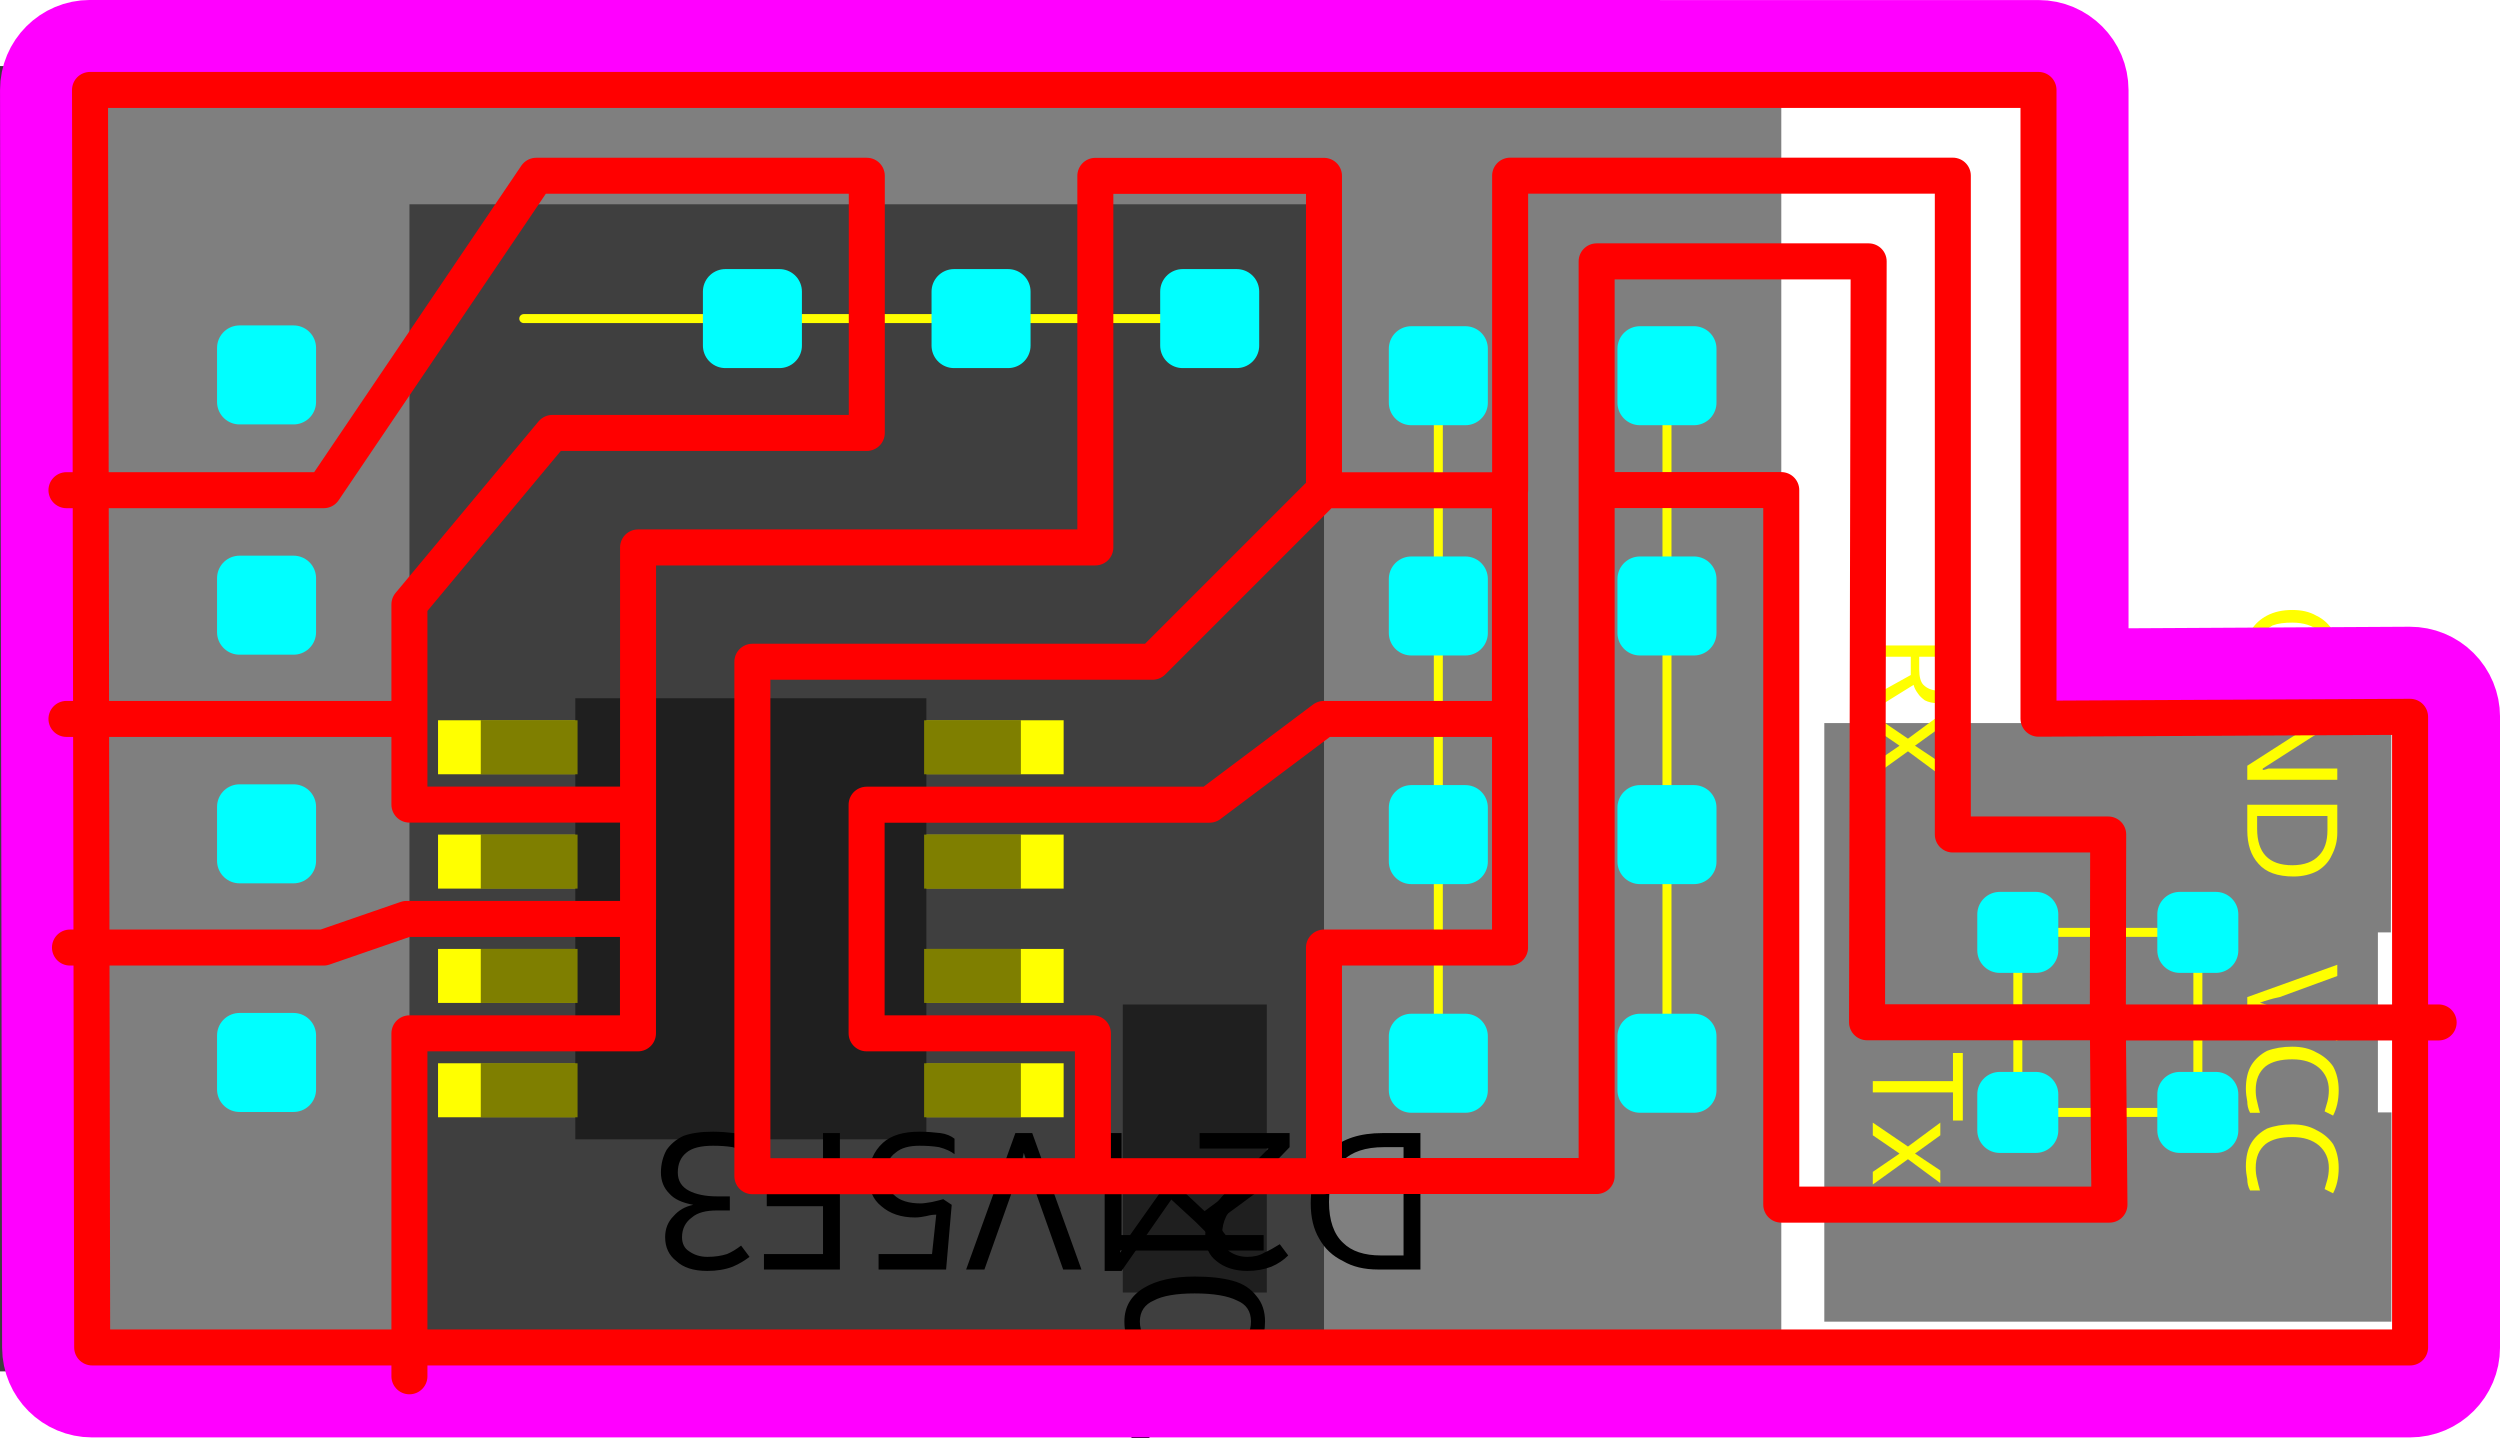
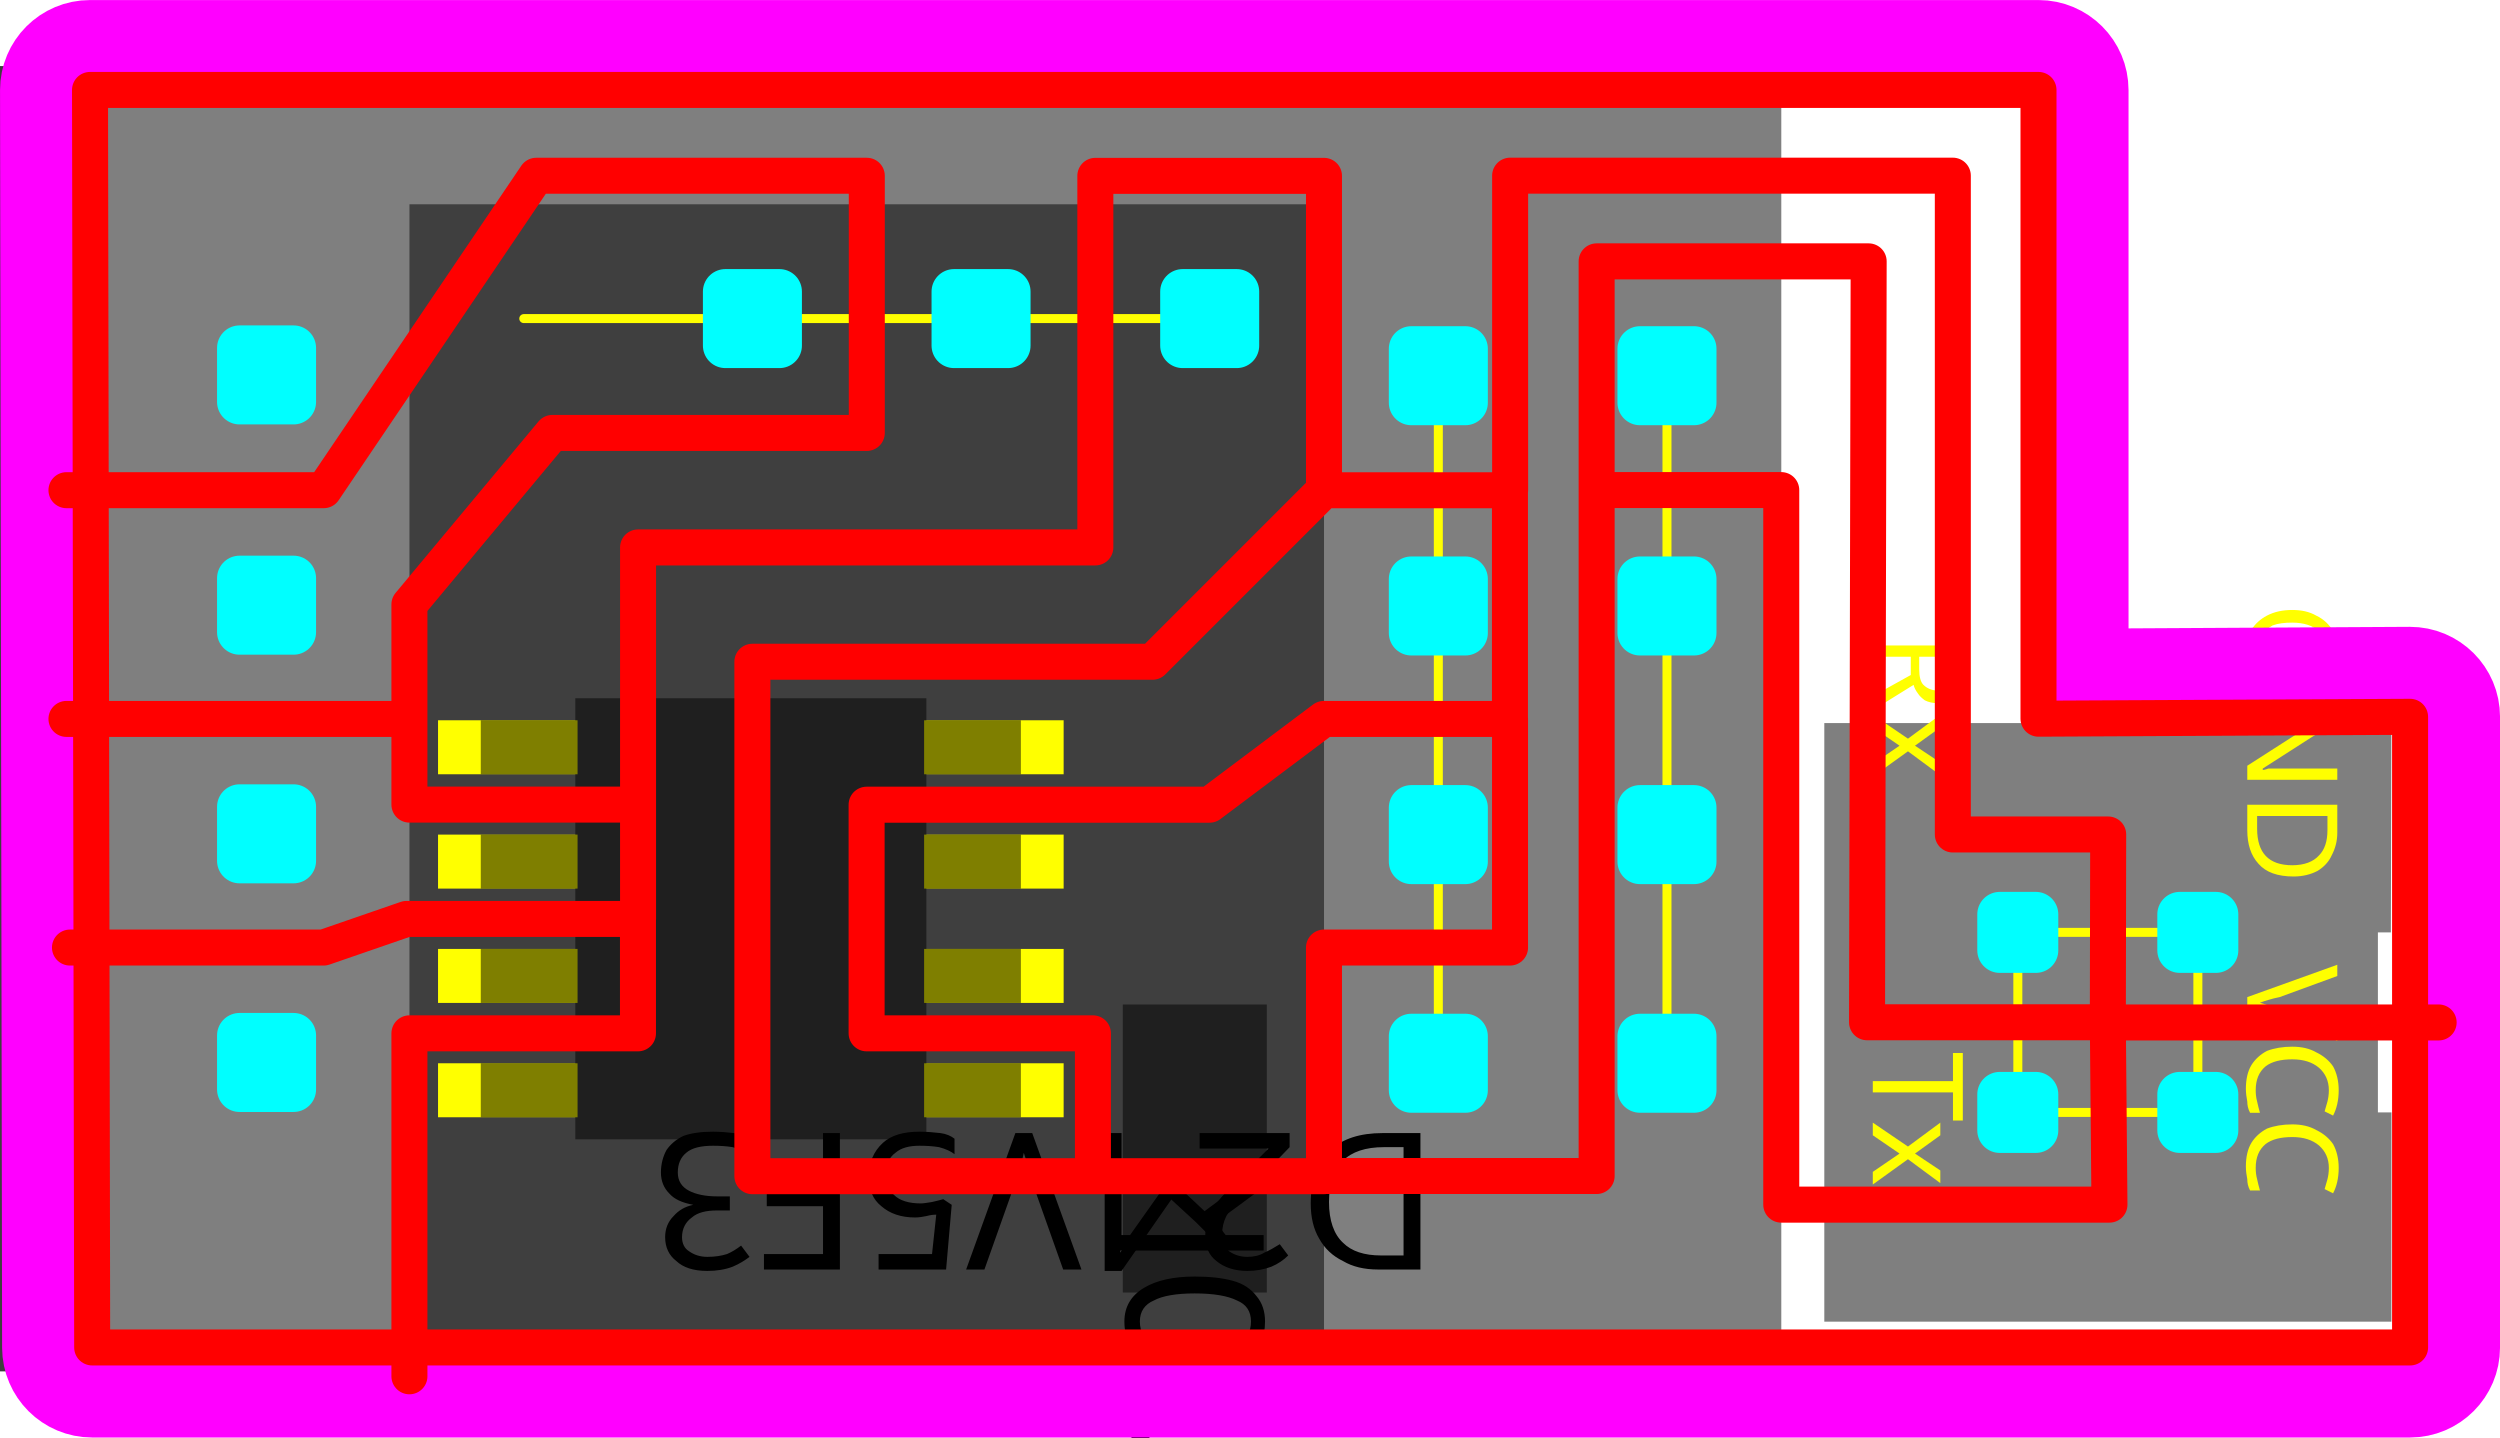
<svg xmlns="http://www.w3.org/2000/svg" width="27.773mm" height="15.969mm" viewBox="0 0 27.773 15.969" version="1.1" id="svg926">
  <defs id="defs920" />
  <g id="layer6" style="display:inline" transform="translate(2.282337,-15.22144)">
    <g transform="translate(-2.08361,34.21573)" style="display:inline;opacity:1" id="layer6-2">
      <g id="g832">
        <rect y="-5.16" x="-18.26" height="24.75" width="14.5" id="rect934" style="opacity:1;fill:#000000;fill-opacity:0.502;fill-rule:evenodd;stroke:none;stroke-width:1;stroke-linecap:round;stroke-linejoin:round;stroke-miterlimit:4;stroke-dasharray:none;stroke-dashoffset:0;stroke-opacity:1" transform="matrix(0,1,1,0,0,0)" />
        <text xml:space="preserve" style="font-style:normal;font-variant:normal;font-weight:normal;font-stretch:normal;font-size:4.233px;line-height:125%;font-family:Raleway;-inkscape-font-specification:'Raleway, Normal';font-variant-ligatures:normal;font-variant-caps:normal;font-variant-numeric:normal;font-feature-settings:normal;text-align:center;letter-spacing:0px;word-spacing:0px;writing-mode:lr-tb;text-anchor:middle;fill:#000000;fill-opacity:1;stroke:none;stroke-width:0.265px;stroke-linecap:butt;stroke-linejoin:miter;stroke-opacity:1" x="10.863" y="-1.306" id="text892" transform="rotate(-90)">
          <tspan id="tspan890" x="10.863" y="-1.306" style="font-style:normal;font-variant:normal;font-weight:normal;font-stretch:normal;font-size:4.233px;font-family:Raleway;-inkscape-font-specification:'Raleway, Normal';font-variant-ligatures:normal;font-variant-caps:normal;font-variant-numeric:normal;font-feature-settings:normal;text-align:center;writing-mode:lr-tb;text-anchor:middle;stroke-width:0.265px">ESP-01</tspan>
        </text>
        <path style="opacity:1;fill:none;fill-opacity:0.502;fill-rule:evenodd;stroke:#ffff00;stroke-width:0.1;stroke-linecap:round;stroke-linejoin:round;stroke-miterlimit:4;stroke-dasharray:none;stroke-dashoffset:0;stroke-opacity:1" d="m 18.32,-14.82 v 2.54 2.54 2.54" id="path822" />
        <path id="path824" d="m 15.78,-14.82 v 2.54 2.54 2.54" style="opacity:1;fill:none;fill-opacity:0.502;fill-rule:evenodd;stroke:#ffff00;stroke-width:0.1;stroke-linecap:round;stroke-linejoin:round;stroke-miterlimit:4;stroke-dasharray:none;stroke-dashoffset:0;stroke-opacity:1" />
        <rect transform="matrix(0,1,1,0,0,0)" style="opacity:1;fill:#000000;fill-opacity:0.502;fill-rule:evenodd;stroke:none;stroke-width:1;stroke-linecap:round;stroke-linejoin:round;stroke-miterlimit:4;stroke-dasharray:none;stroke-dashoffset:0;stroke-opacity:1" id="rect822" width="14.5" height="6" x="-18.26" y="-5.16" />
      </g>
    </g>
    <g transform="rotate(90,83.56342,80.36579)" id="layer1">
      <path id="rect818" d="m 26.452,139.645 2.325,0.006 v 0.144 h 2 v -0.151 l 2.325,0.001 v 6.3 h -6.65 z" style="opacity:1;fill:#000000;fill-opacity:0.502;fill-rule:evenodd;stroke:none;stroke-width:1;stroke-linecap:round;stroke-linejoin:round;stroke-miterlimit:4;stroke-dasharray:none;stroke-dashoffset:0;stroke-opacity:1" />
      <path d="m 29.777,142.295 v 0.5 h 0.5 m -1,0 h 0.502 l -0.002,0.5 m -1,-1.5 v 2 h 2 v -2 h -2" style="opacity:1;fill:none;fill-opacity:0.502;fill-rule:evenodd;stroke:#ffff00;stroke-width:0.1;stroke-linecap:round;stroke-linejoin:round;stroke-miterlimit:4;stroke-dasharray:none;stroke-dashoffset:0;stroke-opacity:1" id="path1638" />
      <text id="text1589" y="141.248" x="27.967" style="font-style:normal;font-variant:normal;font-weight:normal;font-stretch:normal;font-size:1.411px;line-height:125%;font-family:FiveByNineJTD;-inkscape-font-specification:'FiveByNineJTD, Normal';font-variant-ligatures:normal;font-variant-caps:normal;font-variant-numeric:normal;font-feature-settings:normal;text-align:center;letter-spacing:0px;word-spacing:0px;writing-mode:lr-tb;text-anchor:middle;fill:#ffff00;fill-opacity:1;stroke:none;stroke-width:0.265px;stroke-linecap:butt;stroke-linejoin:miter;stroke-opacity:1" xml:space="preserve">
        <tspan style="font-style:normal;font-variant:normal;font-weight:normal;font-stretch:normal;font-size:1.411px;font-family:FiveByNineJTD;-inkscape-font-specification:'FiveByNineJTD, Normal';font-variant-ligatures:normal;font-variant-caps:normal;font-variant-numeric:normal;font-feature-settings:normal;text-align:center;writing-mode:lr-tb;text-anchor:middle;fill:#ffff00;fill-opacity:1;stroke-width:0.265px" y="141.248" x="27.967" id="tspan1587">GND</tspan>
      </text>
      <text xml:space="preserve" style="font-style:normal;font-variant:normal;font-weight:normal;font-stretch:normal;font-size:1.411px;line-height:125%;font-family:FiveByNineJTD;-inkscape-font-specification:'FiveByNineJTD, Normal';font-variant-ligatures:normal;font-variant-caps:normal;font-variant-numeric:normal;font-feature-settings:normal;text-align:center;letter-spacing:0px;word-spacing:0px;writing-mode:lr-tb;text-anchor:middle;fill:#ffff00;fill-opacity:1;stroke:none;stroke-width:0.265px;stroke-linecap:butt;stroke-linejoin:miter;stroke-opacity:1" x="31.716" y="141.248" id="text1593">
        <tspan id="tspan1591" x="31.716" y="141.248" style="font-style:normal;font-variant:normal;font-weight:normal;font-stretch:normal;font-size:1.411px;font-family:FiveByNineJTD;-inkscape-font-specification:'FiveByNineJTD, Normal';font-variant-ligatures:normal;font-variant-caps:normal;font-variant-numeric:normal;font-feature-settings:normal;text-align:center;writing-mode:lr-tb;text-anchor:middle;fill:#ffff00;fill-opacity:1;stroke-width:0.265px">VCC</tspan>
      </text>
      <text xml:space="preserve" style="font-style:normal;font-variant:normal;font-weight:normal;font-stretch:normal;font-size:1.411px;line-height:125%;font-family:FiveByNineJTD;-inkscape-font-specification:'FiveByNineJTD, Normal';font-variant-ligatures:normal;font-variant-caps:normal;font-variant-numeric:normal;font-feature-settings:normal;text-align:center;letter-spacing:0px;word-spacing:0px;writing-mode:lr-tb;text-anchor:middle;fill:#ffff00;fill-opacity:1;stroke:none;stroke-width:0.265px;stroke-linecap:butt;stroke-linejoin:miter;stroke-opacity:1" x="32.138" y="145.408" id="text1597">
        <tspan id="tspan1595" x="32.138" y="145.408" style="font-style:normal;font-variant:normal;font-weight:normal;font-stretch:normal;font-size:1.411px;font-family:FiveByNineJTD;-inkscape-font-specification:'FiveByNineJTD, Normal';font-variant-ligatures:normal;font-variant-caps:normal;font-variant-numeric:normal;font-feature-settings:normal;text-align:center;writing-mode:lr-tb;text-anchor:middle;fill:#ffff00;fill-opacity:1;stroke-width:0.265px">Tx</tspan>
      </text>
      <text id="text1601" y="145.408" x="27.545" style="font-style:normal;font-variant:normal;font-weight:normal;font-stretch:normal;font-size:1.411px;line-height:125%;font-family:FiveByNineJTD;-inkscape-font-specification:'FiveByNineJTD, Normal';font-variant-ligatures:normal;font-variant-caps:normal;font-variant-numeric:normal;font-feature-settings:normal;text-align:center;letter-spacing:0px;word-spacing:0px;writing-mode:lr-tb;text-anchor:middle;fill:#ffff00;fill-opacity:1;stroke:none;stroke-width:0.265px;stroke-linecap:butt;stroke-linejoin:miter;stroke-opacity:1" xml:space="preserve">
        <tspan style="font-style:normal;font-variant:normal;font-weight:normal;font-stretch:normal;font-size:1.411px;font-family:FiveByNineJTD;-inkscape-font-specification:'FiveByNineJTD, Normal';font-variant-ligatures:normal;font-variant-caps:normal;font-variant-numeric:normal;font-feature-settings:normal;text-align:center;writing-mode:lr-tb;text-anchor:middle;fill:#ffff00;fill-opacity:1;stroke-width:0.265px" y="145.408" x="27.545" id="tspan1599">Rx</tspan>
      </text>
    </g>
    <g transform="rotate(-180,12.56319,59.45537)" id="layer1-3">
      <rect y="88.72" x="12.7" height="12.7" width="10.16" id="rect817" style="opacity:1;fill:#000000;fill-opacity:0.502;fill-rule:evenodd;stroke:none;stroke-width:0.1;stroke-linecap:round;stroke-linejoin:round;stroke-miterlimit:4;stroke-dasharray:none;stroke-dashoffset:0;stroke-opacity:1" />
      <path id="path831" d="m 13.97,100.15 h 2.54 2.54 2.54" style="opacity:1;fill:none;fill-opacity:0.502;fill-rule:evenodd;stroke:#ffff00;stroke-width:0.1;stroke-linecap:round;stroke-linejoin:round;stroke-miterlimit:4;stroke-dasharray:none;stroke-dashoffset:0;stroke-opacity:1" />
      <text id="text835" y="91.103" x="17.734" style="font-style:normal;font-variant:normal;font-weight:normal;font-stretch:normal;font-size:2.117px;line-height:125%;font-family:Raleway;-inkscape-font-specification:'Raleway, Normal';font-variant-ligatures:normal;font-variant-caps:normal;font-variant-numeric:normal;font-feature-settings:normal;text-align:center;letter-spacing:0px;word-spacing:0px;writing-mode:lr-tb;text-anchor:middle;fill:#000000;fill-opacity:1;stroke:none;stroke-width:0.265px;stroke-linecap:butt;stroke-linejoin:miter;stroke-opacity:1" xml:space="preserve">
        <tspan style="font-style:normal;font-variant:normal;font-weight:normal;font-stretch:normal;font-size:2.117px;font-family:Raleway;-inkscape-font-specification:'Raleway, Normal';font-variant-ligatures:normal;font-variant-caps:normal;font-variant-numeric:normal;font-feature-settings:normal;text-align:center;writing-mode:lr-tb;text-anchor:middle;stroke-width:0.265px" y="91.103" x="17.734" id="tspan833">D24V5F3</tspan>
      </text>
    </g>
    <g transform="rotate(90,40.68532,59.85356)" id="layer1-0">
      <g id="g1249">
        <path id="path1215" d="m 4.355,96.405 v 1.55" style="opacity:1;fill:none;fill-opacity:0.502;fill-rule:evenodd;stroke:#ffff00;stroke-width:0.6;stroke-linecap:butt;stroke-linejoin:round;stroke-miterlimit:4;stroke-dasharray:none;stroke-dashoffset:0;stroke-opacity:1" />
        <path style="opacity:1;fill:none;fill-opacity:0.502;fill-rule:evenodd;stroke:#ffff00;stroke-width:0.6;stroke-linecap:butt;stroke-linejoin:round;stroke-miterlimit:4;stroke-dasharray:none;stroke-dashoffset:0;stroke-opacity:1" d="m 5.625,96.405 v 1.55" id="path1217" />
        <path id="path1219" d="m 6.895,96.405 v 1.55" style="opacity:1;fill:none;fill-opacity:0.502;fill-rule:evenodd;stroke:#ffff00;stroke-width:0.6;stroke-linecap:butt;stroke-linejoin:round;stroke-miterlimit:4;stroke-dasharray:none;stroke-dashoffset:0;stroke-opacity:1" />
        <path style="opacity:1;fill:none;fill-opacity:0.502;fill-rule:evenodd;stroke:#ffff00;stroke-width:0.6;stroke-linecap:butt;stroke-linejoin:round;stroke-miterlimit:4;stroke-dasharray:none;stroke-dashoffset:0;stroke-opacity:1" d="m 8.165,96.405 v 1.55" id="path1221" />
        <path style="opacity:1;fill:none;fill-opacity:0.502;fill-rule:evenodd;stroke:#ffff00;stroke-width:0.6;stroke-linecap:butt;stroke-linejoin:round;stroke-miterlimit:4;stroke-dasharray:none;stroke-dashoffset:0;stroke-opacity:1" d="m 4.355,91.005 v 1.55" id="path1223" />
        <path id="path1225" d="m 5.625,91.005 v 1.55" style="opacity:1;fill:none;fill-opacity:0.502;fill-rule:evenodd;stroke:#ffff00;stroke-width:0.6;stroke-linecap:butt;stroke-linejoin:round;stroke-miterlimit:4;stroke-dasharray:none;stroke-dashoffset:0;stroke-opacity:1" />
        <path style="opacity:1;fill:none;fill-opacity:0.502;fill-rule:evenodd;stroke:#ffff00;stroke-width:0.6;stroke-linecap:butt;stroke-linejoin:round;stroke-miterlimit:4;stroke-dasharray:none;stroke-dashoffset:0;stroke-opacity:1" d="m 6.895,91.005 v 1.55" id="path1227" />
        <path id="path1229" d="m 8.165,91.005 v 1.55" style="opacity:1;fill:none;fill-opacity:0.502;fill-rule:evenodd;stroke:#ffff00;stroke-width:0.6;stroke-linecap:butt;stroke-linejoin:round;stroke-miterlimit:4;stroke-dasharray:none;stroke-dashoffset:0;stroke-opacity:1" />
      </g>
      <path id="rect1149" transform="matrix(0.2645833,0,0,0.2645833,3.81,91.005)" d="m 0.926,1.795 v 3.969 H 0 V 20.504 h 0.926 v 3.969 H 3.193 v -3.969 h 2.533 v 3.969 h 2.268 v -3.969 h 2.531 v 3.969 h 2.268 v -3.969 h 2.533 v 3.969 h 2.268 v -3.969 h 0.926 V 5.764 H 17.594 v -3.969 h -2.268 v 3.969 h -2.533 v -3.969 h -2.268 v 3.969 H 7.994 v -3.969 H 5.727 v 3.969 H 3.193 v -3.969 z" style="opacity:1;fill:#000000;fill-opacity:0.502;fill-rule:evenodd;stroke:none;stroke-width:1.134;stroke-linecap:round;stroke-linejoin:round;stroke-miterlimit:4;stroke-dasharray:none;stroke-dashoffset:0;stroke-opacity:1" />
    </g>
    <g id="g914" transform="translate(19.99,9.2075)">
      <rect y="17.173" x="-9.799" height="3.2" width="1.6" id="rect905" style="opacity:1;fill:#000000;fill-opacity:0.502;fill-rule:evenodd;stroke:none;stroke-width:0.4;stroke-linecap:round;stroke-linejoin:round;stroke-miterlimit:4;stroke-dasharray:none;stroke-dashoffset:0;stroke-opacity:1" />
      <text transform="rotate(-90)" id="text909" y="-8.237" x="-18.813" style="font-style:normal;font-variant:normal;font-weight:normal;font-stretch:normal;font-size:2.117px;line-height:125%;font-family:Raleway;-inkscape-font-specification:'Raleway, Normal';font-variant-ligatures:normal;font-variant-caps:normal;font-variant-numeric:normal;font-feature-settings:normal;text-align:center;letter-spacing:0px;word-spacing:0px;writing-mode:lr-tb;text-anchor:middle;fill:#000000;fill-opacity:1;stroke:none;stroke-width:0.265px;stroke-linecap:butt;stroke-linejoin:miter;stroke-opacity:1" xml:space="preserve">
        <tspan style="font-style:normal;font-variant:normal;font-weight:normal;font-stretch:normal;font-size:2.117px;font-family:Raleway;-inkscape-font-specification:'Raleway, Normal';font-variant-ligatures:normal;font-variant-caps:normal;font-variant-numeric:normal;font-feature-settings:normal;text-align:center;writing-mode:lr-tb;text-anchor:middle;stroke-width:0.265px" y="-8.237" x="-18.813" id="tspan907">10k</tspan>
      </text>
    </g>
  </g>
  <g id="edge" style="display:inline" transform="translate(2.282337,-15.22144)">
-     <path style="color:#000000;font-style:normal;font-variant:normal;font-weight:normal;font-stretch:normal;font-size:medium;line-height:normal;font-family:sans-serif;font-variant-ligatures:normal;font-variant-position:normal;font-variant-caps:normal;font-variant-numeric:normal;font-variant-alternates:normal;font-feature-settings:normal;text-indent:0;text-align:start;text-decoration:none;text-decoration-line:none;text-decoration-style:solid;text-decoration-color:#000000;letter-spacing:normal;word-spacing:normal;text-transform:none;writing-mode:lr-tb;direction:ltr;text-orientation:mixed;dominant-baseline:auto;baseline-shift:baseline;text-anchor:start;white-space:normal;shape-padding:0;clip-rule:nonzero;display:inline;overflow:visible;visibility:visible;opacity:1;isolation:auto;mix-blend-mode:normal;color-interpolation:sRGB;color-interpolation-filters:linearRGB;solid-color:#000000;solid-opacity:1;vector-effect:none;fill:none;fill-opacity:1;fill-rule:evenodd;stroke:#ff00ff;stroke-width:1;stroke-linecap:round;stroke-linejoin:round;stroke-miterlimit:4;stroke-dasharray:none;stroke-dashoffset:0;stroke-opacity:1;color-rendering:auto;image-rendering:auto;shape-rendering:auto;text-rendering:auto;enable-background:accumulate" d="m -1.282,15.721 a 0.5,0.5 0 0 0 -0.5,0.5 l 0.023,13.971 a 0.5,0.5 0 0 0 0.5,0.498 H 24.491 a 0.5,0.5 0 0 0 0.5,-0.5 v -7.006 a 0.5,0.5 0 0 0 -0.502,-0.5 l -3.625,0.02 v -6.482 a 0.5,0.5 0 0 0 -0.5,-0.5 z" id="path893" />
+     <path style="color:#000000;font-style:normal;font-variant:normal;font-weight:normal;font-stretch:normal;font-size:medium;line-height:normal;font-family:sans-serif;font-variant-ligatures:normal;font-variant-position:normal;font-variant-caps:normal;font-variant-numeric:normal;font-variant-alternates:normal;font-feature-settings:normal;text-indent:0;text-align:start;text-decoration:none;text-decoration-line:none;text-decoration-style:solid;text-decoration-color:#000000;letter-spacing:normal;word-spacing:normal;text-transform:none;writing-mode:lr-tb;direction:ltr;text-orientation:mixed;dominant-baseline:auto;baseline-shift:baseline;text-anchor:start;white-space:normal;shape-padding:0;clip-rule:nonzero;display:inline;overflow:visible;visibility:visible;opacity:1;isolation:auto;mix-blend-mode:normal;color-interpolation:sRGB;color-interpolation-filters:linearRGB;solid-color:#000000;solid-opacity:1;vector-effect:none;fill:none;fill-opacity:1;fill-rule:evenodd;stroke:#ff00ff;stroke-width:1;stroke-linecap:round;stroke-linejoin:round;stroke-miterlimit:4;stroke-dasharray:none;stroke-dashoffset:0;stroke-opacity:1;color-rendering:auto;image-rendering:auto;shape-rendering:auto;text-rendering:auto;enable-background:accumulate" d="m 20.864,22.704 v -6.482 c -2.8e-5,-0.276 -0.224,-0.5 -0.5,-0.5 l -21.646,10e-7 c -0.276,2.8e-5 -0.5,0.224 -0.5,0.5 l 0.023,13.971 c 0.001,0.275 0.225,0.498 0.5,0.498 H 24.491 c 0.276,-2.8e-5 0.5,-0.224 0.5,-0.5 v -7.006 c -2.6e-5,-0.277 -0.225,-0.501 -0.502,-0.5 l -3.625,0.02" id="path893" />
  </g>
  <g id="mill" style="display:inline" transform="translate(2.282337,-15.22144)">
    <path id="path947" style="opacity:1;fill:none;fill-opacity:0.502;fill-rule:evenodd;stroke:#ff0000;stroke-width:0.4;stroke-linecap:round;stroke-linejoin:round;stroke-miterlimit:4;stroke-dasharray:none;stroke-dashoffset:0;stroke-opacity:1" d="m 15.455,20.666 h 2.051 v 7.938 h 3.646 l -0.018,-2.024 h 3.675 M 2.266,23.206 v -1.27 l 1.588,-1.905 h 3.493 v -2.857 H 3.675 l -2.361,3.493 h -2.858 m 6.35,3.493 1e-7,-2.857 5.08,1e-6 -3e-7,-4.128 h 2.54 v 3.493 l -1.905,1.905 -4.445,-1e-6 v 5.715 h 6.35 v -2.54 h 2.067 l 1e-6,-2.54 m -4.634,5.08 v -1.587 l -2.514,10e-7 v -2.54 h 3.81 l 1.27,-0.953 h 2.067 l -1e-6,-2.54 h -2.067 m -7.62,4.763 v 1.27 H 2.266 v 3.81 m -3.81,-7.303 3.81,1e-6 2e-7,0.952 h 2.54 v 1.27 H 2.234 l -0.921,0.318 H -1.505 M 14.494,20.666 v -3.493 l 4.918,-2e-6 v 7.319 h 1.726 l -0.004,2.086 h -2.675 l 0.018,-8.453 H 15.455 V 28.286 H 12.426 v 0" />
  </g>
  <g id="layer2" style="display:inline" transform="translate(1.375,-0.00585812)">
    <path style="opacity:1;fill:none;fill-opacity:1;fill-rule:evenodd;stroke:#ff0000;stroke-width:0.4;stroke-linecap:round;stroke-linejoin:round;stroke-miterlimit:4;stroke-dasharray:none;stroke-dashoffset:0;stroke-opacity:1" d="M 21.271,7.99 25.399,7.969 V 14.975 H -0.351 L -0.375,1.005 H 21.271 l 2e-6,6.985" id="path2008" />
  </g>
  <g id="drill" style="display:inline" transform="translate(2.282337,-15.22144)">
    <g id="g940" transform="matrix(1,0,0,-1,3.405002,44.69501)" />
    <g id="g1342" transform="translate(7.316383,4.790729)">
      <path id="path876" d="m -1.24,13.97 h 0.3 v 0.3 H -1.54 v -0.6 h 0.6 v 0.3" style="opacity:1;fill:none;fill-opacity:1;fill-rule:evenodd;stroke:#00ffff;stroke-width:0.5;stroke-linecap:round;stroke-linejoin:round;stroke-miterlimit:4;stroke-dasharray:none;stroke-dashoffset:0;stroke-opacity:1" />
      <path style="opacity:1;fill:none;fill-opacity:1;fill-rule:evenodd;stroke:#00ffff;stroke-width:0.5;stroke-linecap:round;stroke-linejoin:round;stroke-miterlimit:4;stroke-dasharray:none;stroke-dashoffset:0;stroke-opacity:1" d="m 1.3,13.97 h 0.3 v 0.3 h -0.6 v -0.6 h 0.6 v 0.3" id="path1332" />
      <path id="path1334" d="m 3.84,13.97 h 0.3 v 0.3 h -0.6 v -0.6 h 0.6 v 0.3" style="opacity:1;fill:none;fill-opacity:1;fill-rule:evenodd;stroke:#00ffff;stroke-width:0.5;stroke-linecap:round;stroke-linejoin:round;stroke-miterlimit:4;stroke-dasharray:none;stroke-dashoffset:0;stroke-opacity:1" />
    </g>
    <g transform="rotate(-90,12.75982,13.03344)" id="g1352">
      <path style="opacity:1;fill:none;fill-opacity:1;fill-rule:evenodd;stroke:#00ffff;stroke-width:0.5;stroke-linecap:round;stroke-linejoin:round;stroke-miterlimit:4;stroke-dasharray:none;stroke-dashoffset:0;stroke-opacity:1" d="m -1.24,13.97 h 0.3 v 0.3 H -1.54 v -0.6 h 0.6 v 0.3" id="path1344" />
      <path id="path1346" d="m 1.3,13.97 h 0.3 v 0.3 h -0.6 v -0.6 h 0.6 v 0.3" style="opacity:1;fill:none;fill-opacity:1;fill-rule:evenodd;stroke:#00ffff;stroke-width:0.5;stroke-linecap:round;stroke-linejoin:round;stroke-miterlimit:4;stroke-dasharray:none;stroke-dashoffset:0;stroke-opacity:1" />
      <path style="opacity:1;fill:none;fill-opacity:1;fill-rule:evenodd;stroke:#00ffff;stroke-width:0.5;stroke-linecap:round;stroke-linejoin:round;stroke-miterlimit:4;stroke-dasharray:none;stroke-dashoffset:0;stroke-opacity:1" d="m 3.84,13.97 h 0.3 v 0.3 h -0.6 v -0.6 h 0.6 v 0.3" id="path1348" />
      <path id="path1350" d="m 6.398,13.97 h 0.3 v 0.3 h -0.6 v -0.6 h 0.6 v 0.3" style="opacity:1;fill:none;fill-opacity:1;fill-rule:evenodd;stroke:#00ffff;stroke-width:0.5;stroke-linecap:round;stroke-linejoin:round;stroke-miterlimit:4;stroke-dasharray:none;stroke-dashoffset:0;stroke-opacity:1" />
      <path id="path1354" d="m -1.24,16.51 h 0.3 v 0.3 H -1.54 v -0.6 h 0.6 v 0.3" style="opacity:1;fill:none;fill-opacity:1;fill-rule:evenodd;stroke:#00ffff;stroke-width:0.5;stroke-linecap:round;stroke-linejoin:round;stroke-miterlimit:4;stroke-dasharray:none;stroke-dashoffset:0;stroke-opacity:1" />
      <path style="opacity:1;fill:none;fill-opacity:1;fill-rule:evenodd;stroke:#00ffff;stroke-width:0.5;stroke-linecap:round;stroke-linejoin:round;stroke-miterlimit:4;stroke-dasharray:none;stroke-dashoffset:0;stroke-opacity:1" d="m 1.3,16.51 h 0.3 v 0.3 h -0.6 v -0.6 h 0.6 v 0.3" id="path1356" />
      <path id="path1358" d="m 3.84,16.51 h 0.3 v 0.3 h -0.6 v -0.6 h 0.6 v 0.3" style="opacity:1;fill:none;fill-opacity:1;fill-rule:evenodd;stroke:#00ffff;stroke-width:0.5;stroke-linecap:round;stroke-linejoin:round;stroke-miterlimit:4;stroke-dasharray:none;stroke-dashoffset:0;stroke-opacity:1" />
      <path style="opacity:1;fill:none;fill-opacity:1;fill-rule:evenodd;stroke:#00ffff;stroke-width:0.5;stroke-linecap:round;stroke-linejoin:round;stroke-miterlimit:4;stroke-dasharray:none;stroke-dashoffset:0;stroke-opacity:1" d="m 6.398,16.51 h 0.3 v 0.3 h -0.6 v -0.6 h 0.6 v 0.3" id="path1360" />
    </g>
    <g id="g1378" transform="rotate(-90,19.66109,6.330394)">
      <path id="path1362" d="m -1.588,6.803 h 0.2 v 0.2 h -0.4 v -0.4 h 0.4 v 0.2" style="opacity:1;fill:none;fill-opacity:1;fill-rule:evenodd;stroke:#00ffff;stroke-width:0.5;stroke-linecap:round;stroke-linejoin:round;stroke-miterlimit:4;stroke-dasharray:none;stroke-dashoffset:0;stroke-opacity:1" />
      <path style="opacity:1;fill:none;fill-opacity:1;fill-rule:evenodd;stroke:#00ffff;stroke-width:0.5;stroke-linecap:round;stroke-linejoin:round;stroke-miterlimit:4;stroke-dasharray:none;stroke-dashoffset:0;stroke-opacity:1" d="m 0.412,6.803 h 0.2 v 0.2 H 0.212 v -0.4 h 0.4 v 0.2" id="path1364" />
      <path style="opacity:1;fill:none;fill-opacity:1;fill-rule:evenodd;stroke:#00ffff;stroke-width:0.5;stroke-linecap:round;stroke-linejoin:round;stroke-miterlimit:4;stroke-dasharray:none;stroke-dashoffset:0;stroke-opacity:1" d="m -1.588,8.803 h 0.2 v 0.2 h -0.4 v -0.4 h 0.4 v 0.2" id="path1370" />
      <path id="path1372" d="m 0.412,8.803 h 0.2 v 0.2 H 0.212 v -0.4 h 0.4 v 0.2" style="opacity:1;fill:none;fill-opacity:1;fill-rule:evenodd;stroke:#00ffff;stroke-width:0.5;stroke-linecap:round;stroke-linejoin:round;stroke-miterlimit:4;stroke-dasharray:none;stroke-dashoffset:0;stroke-opacity:1" />
    </g>
    <g transform="rotate(-90,6.246699,19.53782)" id="g1938">
      <path style="opacity:1;fill:none;fill-opacity:1;fill-rule:evenodd;stroke:#00ffff;stroke-width:0.5;stroke-linecap:round;stroke-linejoin:round;stroke-miterlimit:4;stroke-dasharray:none;stroke-dashoffset:0;stroke-opacity:1" d="m -1.24,13.97 h 0.3 v 0.3 H -1.54 v -0.6 h 0.6 v 0.3" id="path1930" />
      <path id="path1932" d="m 1.3,13.97 h 0.3 v 0.3 h -0.6 v -0.6 h 0.6 v 0.3" style="opacity:1;fill:none;fill-opacity:1;fill-rule:evenodd;stroke:#00ffff;stroke-width:0.5;stroke-linecap:round;stroke-linejoin:round;stroke-miterlimit:4;stroke-dasharray:none;stroke-dashoffset:0;stroke-opacity:1" />
      <path style="opacity:1;fill:none;fill-opacity:1;fill-rule:evenodd;stroke:#00ffff;stroke-width:0.5;stroke-linecap:round;stroke-linejoin:round;stroke-miterlimit:4;stroke-dasharray:none;stroke-dashoffset:0;stroke-opacity:1" d="m 3.84,13.97 h 0.3 v 0.3 h -0.6 v -0.6 h 0.6 v 0.3" id="path1934" />
      <path id="path1936" d="m 6.398,13.97 h 0.3 v 0.3 h -0.6 v -0.6 h 0.6 v 0.3" style="opacity:1;fill:none;fill-opacity:1;fill-rule:evenodd;stroke:#00ffff;stroke-width:0.5;stroke-linecap:round;stroke-linejoin:round;stroke-miterlimit:4;stroke-dasharray:none;stroke-dashoffset:0;stroke-opacity:1" />
    </g>
  </g>
</svg>
